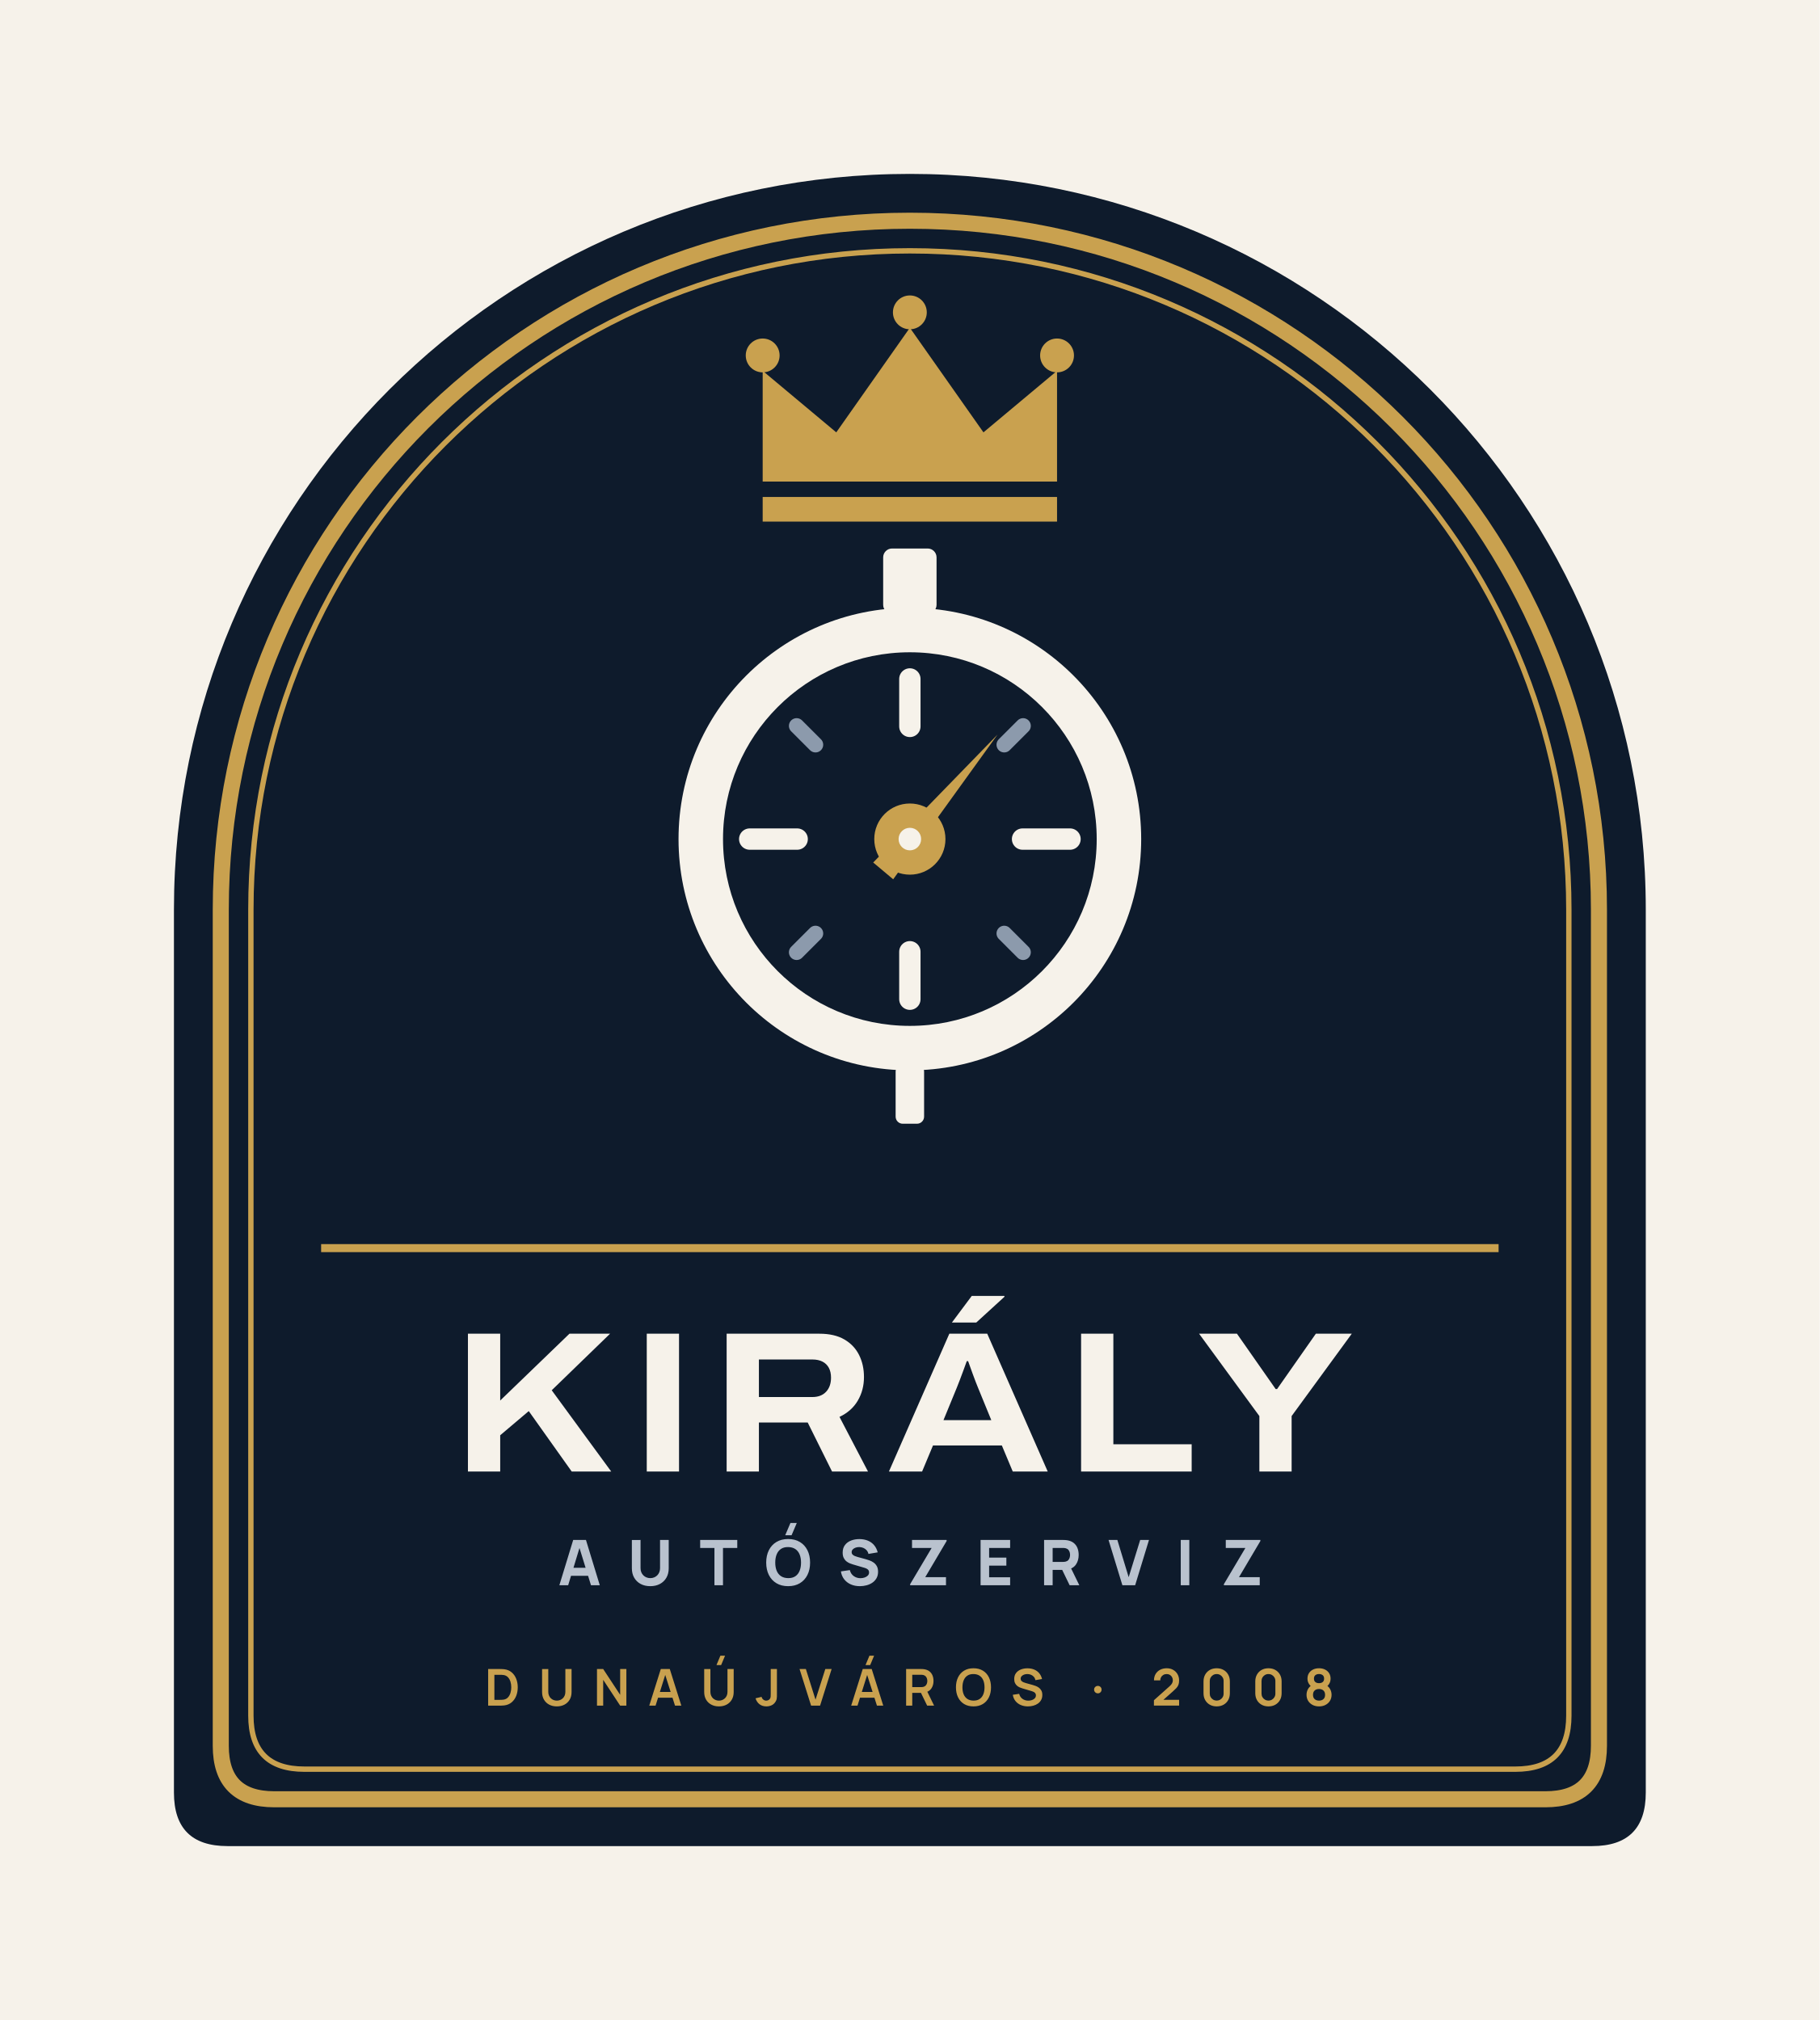
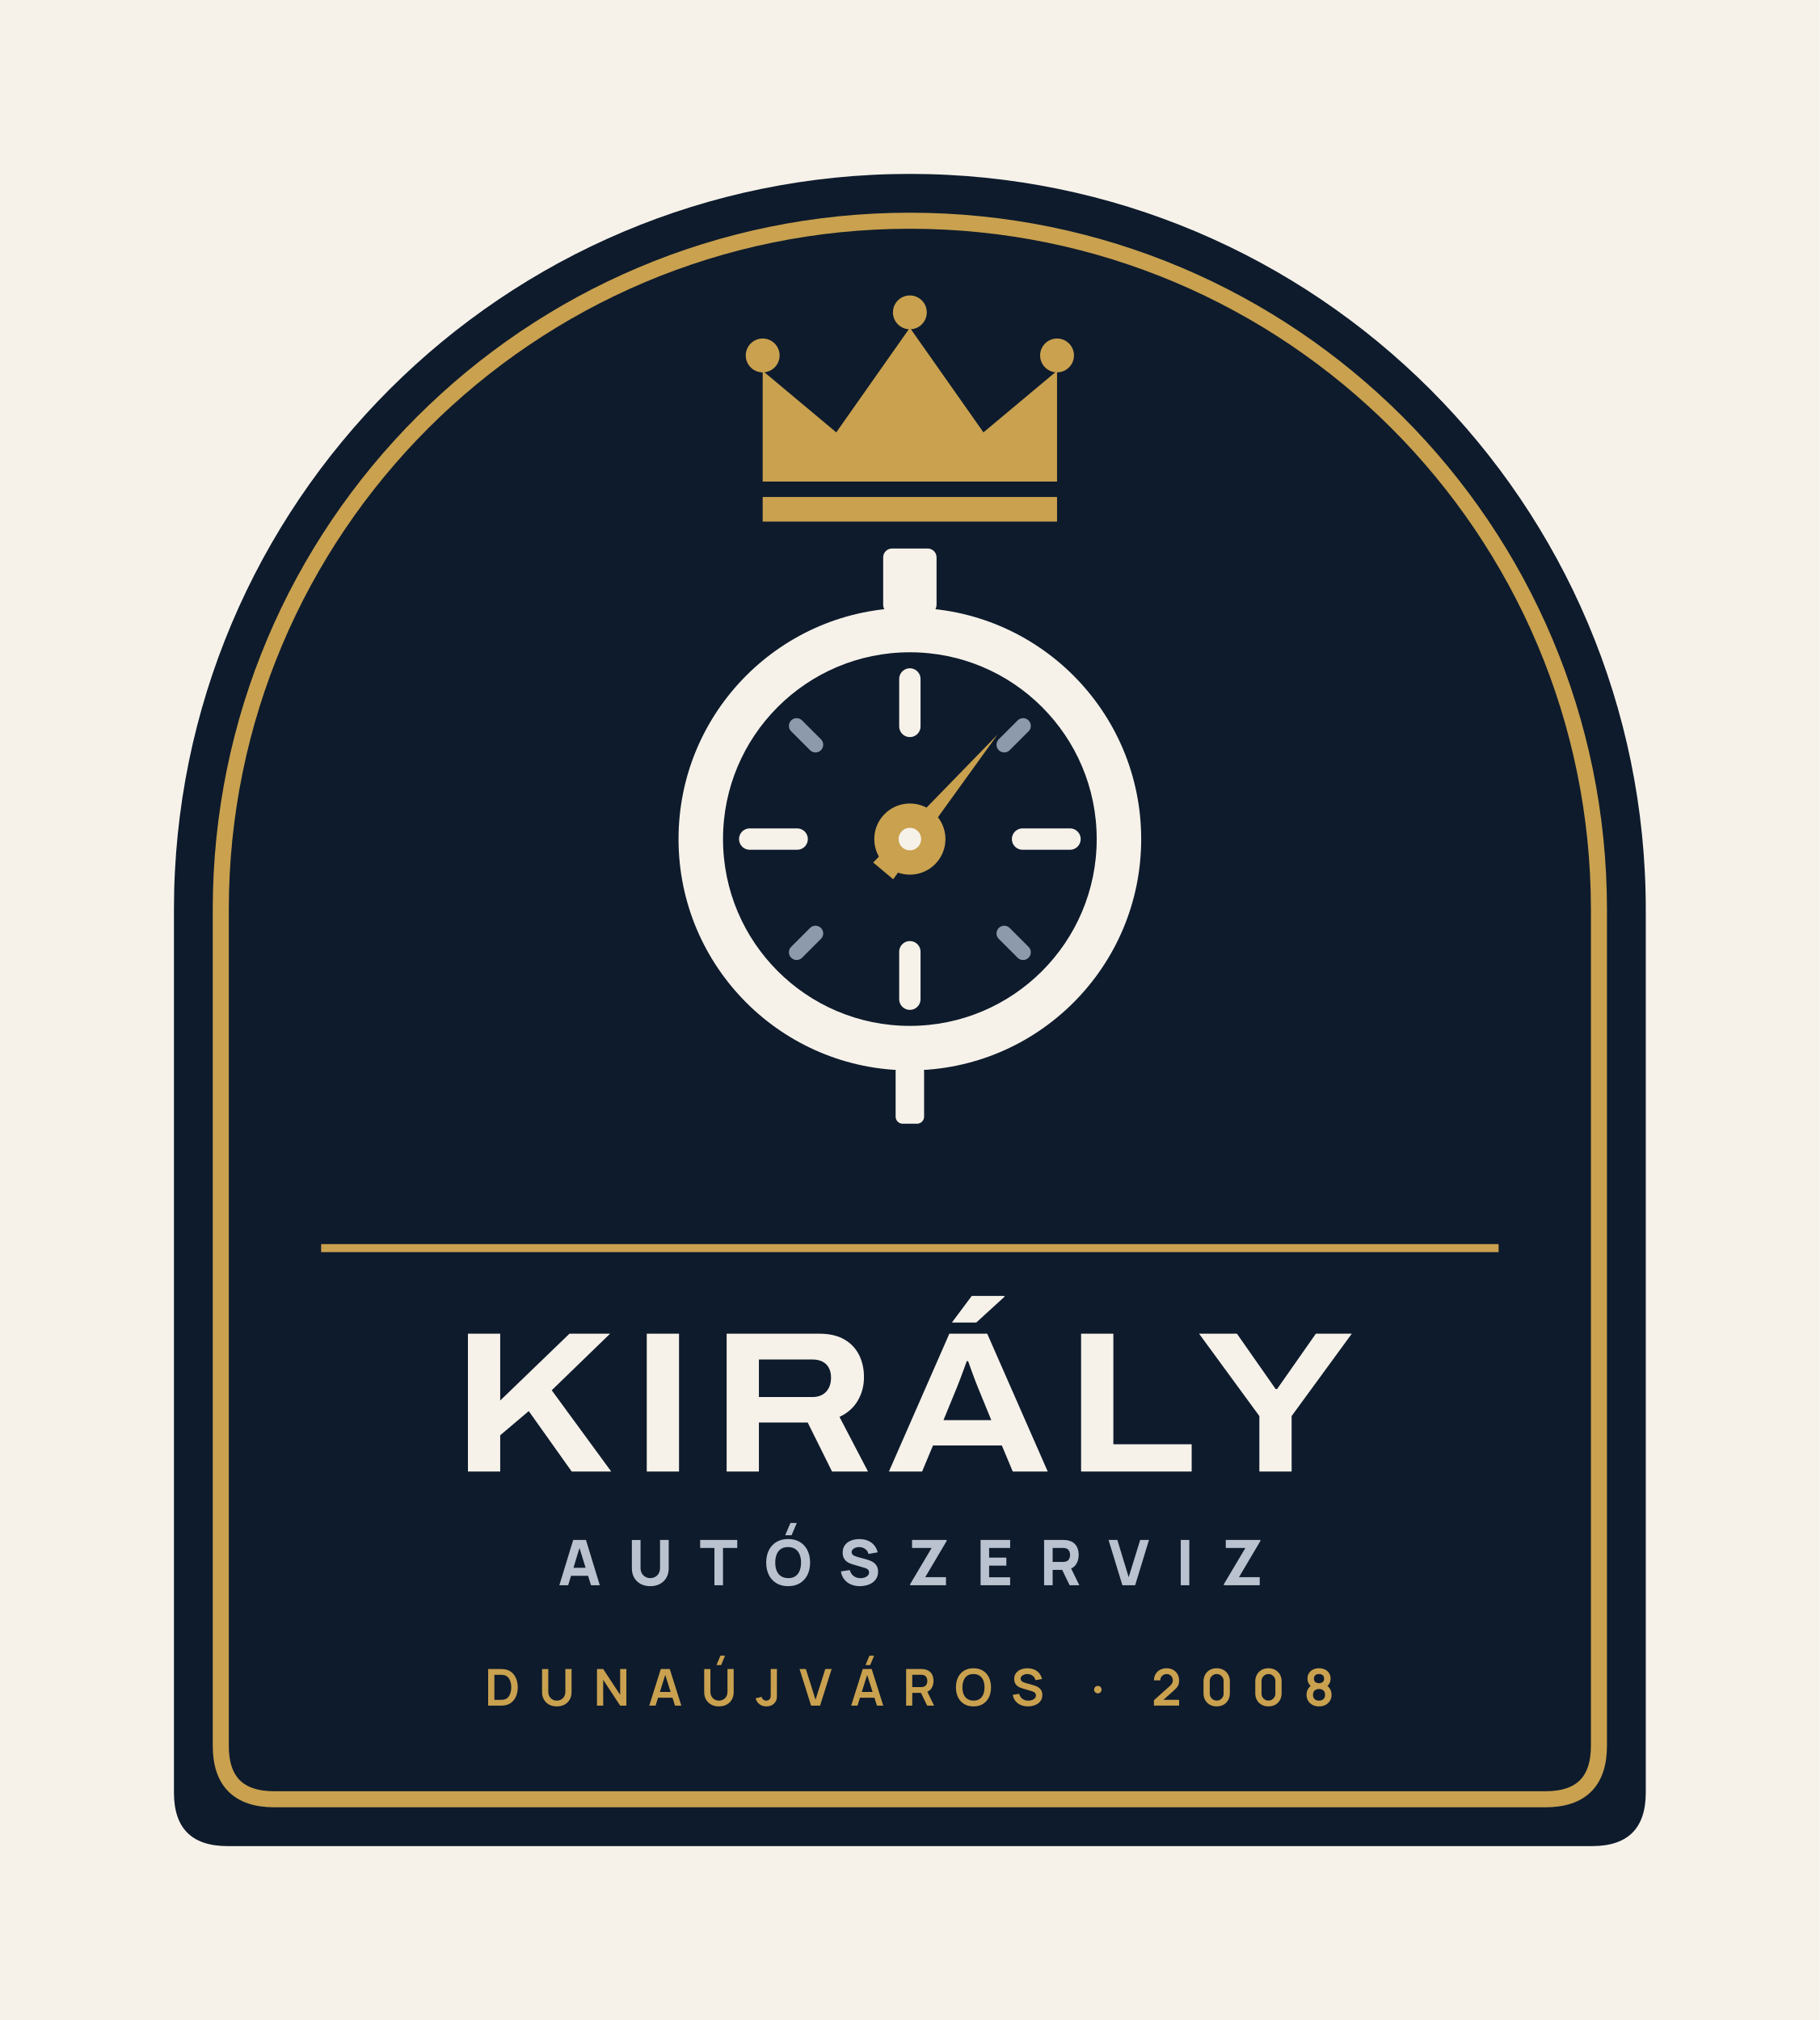
<svg xmlns="http://www.w3.org/2000/svg" viewBox="-26 -26 272 302" width="1088" height="1208">
  <rect x="-26" y="-26" width="272" height="302" fill="#F6F2EA" />
  <path d="M0 110A110 110 0 0 1 220 110V242Q220 250 212 250H8Q0 250 0 242Z" fill="#0E1B2C" />
  <path d="M7 110A103 103 0 0 1 213 110V235Q213 243 205 243H15Q7 243 7 235Z" fill="none" stroke="#C9A14F" stroke-width="2.4" />
-   <path d="M11.5 110A98.5 98.5 0 0 1 208.5 110V230.5Q208.5 238.5 200.5 238.5H19.5Q11.5 238.5 11.5 230.5Z" fill="none" stroke="#C9A14F" stroke-width=".8" />
  <path d="M88 46 L88 29.44 L99 38.64 L110 23 L121 38.64 L132 29.44 L132 46Z" fill="#C9A14F" />
  <rect x="88" y="48.3" width="44" height="3.68" fill="#C9A14F" />
  <circle cx="88" cy="27.14" r="2.53" fill="#C9A14F" />
  <circle cx="110" cy="20.7" r="2.53" fill="#C9A14F" />
  <circle cx="132" cy="27.14" r="2.53" fill="#C9A14F" />
  <g transform="translate(65.67 54.23) scale(0.8866)">
    <path d="M11 51a39 39 0 1 1 78 0a39 39 0 1 1 -78 0Z M18.5 51a31.5 31.5 0 1 0 63 0a31.5 31.5 0 1 0 -63 0Z" fill="#F6F2EA" fill-rule="evenodd" />
    <rect x="45.5" y="2" width="9" height="11" rx="1.5" fill="#F6F2EA" />
    <rect x="47.6" y="89" width="4.8" height="10" rx="1.2" fill="#F6F2EA" />
    <line x1="50" y1="24" x2="50" y2="32" stroke="#F6F2EA" stroke-width="3.6" stroke-linecap="round" />
    <line x1="69.09" y1="31.91" x2="65.91" y2="35.09" stroke="#8C9AAC" stroke-width="2.6" stroke-linecap="round" />
    <line x1="77" y1="51" x2="69" y2="51" stroke="#F6F2EA" stroke-width="3.6" stroke-linecap="round" />
    <line x1="69.09" y1="70.09" x2="65.91" y2="66.91" stroke="#8C9AAC" stroke-width="2.6" stroke-linecap="round" />
    <line x1="50" y1="78" x2="50" y2="70" stroke="#F6F2EA" stroke-width="3.6" stroke-linecap="round" />
    <line x1="30.91" y1="70.09" x2="34.09" y2="66.91" stroke="#8C9AAC" stroke-width="2.6" stroke-linecap="round" />
    <line x1="23" y1="51" x2="31" y2="51" stroke="#F6F2EA" stroke-width="3.6" stroke-linecap="round" />
    <line x1="30.91" y1="31.91" x2="34.09" y2="35.09" stroke="#8C9AAC" stroke-width="2.6" stroke-linecap="round" />
    <path d="M47.19 57.78 L64.78 33.38 L43.82 54.95Z" fill="#C9A14F" />
    <circle cx="50" cy="51" r="6" fill="#C9A14F" />
    <circle cx="50" cy="51" r="1.9" fill="#F6F2EA" />
  </g>
  <rect x="22" y="160" width="176" height="1.2" fill="#C9A14F" />
  <path d="M43.944 194.0V173.396H48.767V183.385L59.119 173.396H65.19L56.468 181.852L65.36 194.0H59.455L53.036 184.965L48.767 188.577V194.0ZM70.674 194.0V173.396H75.497V194.0ZM82.614 194.0V173.396H96.479Q98.732 173.396 100.202 174.251Q101.673 175.106 102.407 176.571Q103.141 178.036 103.141 179.879Q103.141 181.824 102.219 183.398Q101.297 184.972 99.481 185.833L103.743 194.0H98.368L94.728 186.669H87.437V194.0ZM87.437 182.864H95.425Q96.741 182.864 97.479 182.076Q98.216 181.288 98.216 179.968Q98.216 179.102 97.89 178.496Q97.565 177.891 96.943 177.57Q96.321 177.25 95.425 177.25H87.437ZM106.871 194.0 115.901 173.396H121.565L130.607 194.0H125.38L123.75 190.105H113.457L111.83 194.0ZM115.025 186.318H122.173L120.167 181.418Q120.039 181.106 119.832 180.575Q119.625 180.043 119.409 179.446Q119.193 178.849 119.001 178.315Q118.809 177.781 118.708 177.496H118.508Q118.301 178.079 118.02 178.837Q117.74 179.594 117.476 180.294Q117.213 180.994 117.031 181.429ZM116.283 171.725 119.251 167.748H124.126L124.145 167.87L119.927 171.725ZM135.594 194.0V173.396H140.417V189.922H152.123V194.0ZM162.242 194.0V185.707L153.232 173.396H158.892L164.679 181.673H164.889L170.685 173.396H176.056L167.064 185.707V194.0Z" fill="#F6F2EA" />
  <path d="M57.609 211.0 59.677 204.232H61.585L63.653 211.0H62.337L60.495 205.031H60.739L58.925 211.0ZM58.85 209.59V208.396H62.422V209.59ZM71.202 211.141Q70.384 211.141 69.763 210.81Q69.143 210.478 68.795 209.877Q68.447 209.275 68.447 208.462V204.241L69.745 204.232V208.453Q69.745 208.786 69.857 209.059Q69.97 209.332 70.17 209.529Q70.37 209.726 70.635 209.832Q70.901 209.938 71.202 209.938Q71.512 209.938 71.777 209.83Q72.043 209.722 72.24 209.524Q72.438 209.327 72.548 209.054Q72.659 208.782 72.659 208.453V204.232H73.956V208.462Q73.956 209.275 73.608 209.877Q73.26 210.478 72.64 210.81Q72.019 211.141 71.202 211.141ZM80.79 211.0V205.426H78.656V204.232H84.202V205.426H82.068V211.0ZM92.319 203.527H91.369L92.149 201.694H93.099ZM91.806 211.141Q90.791 211.141 90.056 210.699Q89.32 210.257 88.923 209.463Q88.526 208.669 88.526 207.616Q88.526 206.563 88.923 205.769Q89.32 204.975 90.056 204.533Q90.791 204.091 91.806 204.091Q92.821 204.091 93.557 204.533Q94.293 204.975 94.69 205.769Q95.087 206.563 95.087 207.616Q95.087 208.669 94.69 209.463Q94.293 210.257 93.557 210.699Q92.821 211.141 91.806 211.141ZM91.806 209.938Q92.45 209.947 92.878 209.661Q93.306 209.374 93.519 208.847Q93.733 208.321 93.733 207.616Q93.733 206.911 93.519 206.394Q93.306 205.877 92.878 205.59Q92.45 205.304 91.806 205.294Q91.162 205.285 90.735 205.572Q90.307 205.858 90.093 206.385Q89.879 206.911 89.879 207.616Q89.879 208.321 90.093 208.838Q90.307 209.355 90.735 209.642Q91.162 209.928 91.806 209.938ZM102.532 211.141Q101.78 211.141 101.176 210.875Q100.572 210.61 100.184 210.114Q99.796 209.618 99.693 208.932L101.028 208.735Q101.169 209.317 101.61 209.632Q102.052 209.947 102.616 209.947Q102.931 209.947 103.227 209.849Q103.523 209.75 103.714 209.557Q103.904 209.364 103.904 209.082Q103.904 208.979 103.874 208.883Q103.843 208.786 103.772 208.702Q103.702 208.617 103.573 208.542Q103.443 208.467 103.246 208.406L101.488 207.889Q101.291 207.832 101.03 207.729Q100.769 207.625 100.525 207.433Q100.28 207.24 100.118 206.923Q99.956 206.606 99.956 206.121Q99.956 205.44 100.299 204.989Q100.642 204.537 101.216 204.317Q101.789 204.096 102.485 204.1Q103.185 204.11 103.735 204.34Q104.285 204.57 104.656 205.01Q105.027 205.449 105.192 206.084L103.81 206.319Q103.735 205.99 103.533 205.764Q103.331 205.539 103.051 205.421Q102.771 205.304 102.466 205.294Q102.165 205.285 101.9 205.376Q101.634 205.468 101.467 205.642Q101.3 205.816 101.3 206.056Q101.3 206.276 101.437 206.415Q101.573 206.554 101.78 206.638Q101.986 206.723 102.203 206.779L103.378 207.099Q103.641 207.169 103.96 207.285Q104.28 207.4 104.574 207.604Q104.868 207.809 105.058 208.142Q105.248 208.476 105.248 208.988Q105.248 209.534 105.02 209.94Q104.792 210.347 104.407 210.612Q104.022 210.878 103.535 211.009Q103.049 211.141 102.532 211.141ZM110.042 211.0V210.84L113.257 205.426H110.324V204.232H115.494V204.392L112.298 209.797H115.4V211.0ZM120.57 211.0V204.232H124.988V205.426H121.849V206.873H124.424V208.067H121.849V209.806H124.988V211.0ZM130.064 211.0V204.232H132.922Q133.021 204.232 133.187 204.239Q133.354 204.246 133.486 204.27Q134.092 204.364 134.48 204.669Q134.868 204.975 135.051 205.438Q135.234 205.9 135.234 206.469Q135.234 207.32 134.811 207.924Q134.388 208.528 133.486 208.669L132.922 208.706H131.343V211.0ZM133.881 211.0 132.546 208.246 133.862 207.992 135.328 211.0ZM131.343 207.513H132.865Q132.964 207.513 133.082 207.503Q133.199 207.494 133.298 207.466Q133.556 207.395 133.697 207.228Q133.838 207.061 133.892 206.857Q133.946 206.653 133.946 206.469Q133.946 206.286 133.892 206.081Q133.838 205.877 133.697 205.71Q133.556 205.543 133.298 205.473Q133.199 205.445 133.082 205.435Q132.964 205.426 132.865 205.426H131.343ZM141.767 211.0 139.699 204.232H141.015L142.707 209.797L144.428 204.232H145.743L143.675 211.0ZM150.491 211.0V204.232H151.769V211.0ZM156.939 211.0V210.84L160.154 205.426H157.221V204.232H162.391V204.392L159.195 209.797H162.297V211.0Z" fill="#B9C2CE" />
  <path d="M46.966 229.0V223.528H48.709Q48.779 223.528 48.983 223.532Q49.187 223.536 49.375 223.56Q50.027 223.641 50.476 224.02Q50.926 224.399 51.158 224.984Q51.389 225.568 51.389 226.264Q51.389 226.961 51.158 227.545Q50.926 228.129 50.476 228.508Q50.027 228.887 49.375 228.968Q49.188 228.992 48.983 228.996Q48.778 229.0 48.709 229.0ZM47.897 228.136H48.709Q48.825 228.136 49.001 228.129Q49.178 228.123 49.316 228.097Q49.704 228.022 49.947 227.749Q50.19 227.476 50.305 227.085Q50.42 226.694 50.42 226.264Q50.42 225.818 50.302 225.427Q50.184 225.036 49.939 224.77Q49.694 224.503 49.316 224.431Q49.178 224.402 49.001 224.397Q48.823 224.392 48.709 224.392H47.897ZM57.23 229.114Q56.578 229.114 56.081 228.848Q55.585 228.583 55.305 228.1Q55.026 227.618 55.026 226.967V223.534L55.953 223.528V226.943Q55.953 227.252 56.058 227.495Q56.162 227.738 56.342 227.907Q56.521 228.077 56.752 228.165Q56.982 228.253 57.23 228.253Q57.485 228.253 57.715 228.163Q57.945 228.073 58.123 227.904Q58.301 227.735 58.404 227.492Q58.507 227.249 58.507 226.943V223.528H59.434V226.967Q59.434 227.617 59.155 228.1Q58.875 228.582 58.379 228.848Q57.882 229.114 57.23 229.114ZM63.234 229.0V223.528H64.161L66.698 227.385V223.528H67.626V229.0H66.698L64.161 225.142V229.0ZM71.047 229.0 72.772 223.528H74.115L75.84 229.0H74.896L73.332 224.09H73.535L71.99 229.0ZM72.009 227.813V226.958H74.882V227.813ZM81.789 222.939H81.094L81.68 221.533H82.376ZM81.463 229.114Q80.81 229.114 80.314 228.848Q79.817 228.583 79.538 228.1Q79.259 227.618 79.259 226.967V223.534L80.186 223.528V226.943Q80.186 227.252 80.29 227.495Q80.395 227.738 80.574 227.907Q80.754 228.077 80.984 228.165Q81.214 228.253 81.463 228.253Q81.717 228.253 81.947 228.163Q82.178 228.073 82.356 227.904Q82.534 227.735 82.637 227.492Q82.739 227.249 82.739 226.943V223.528H83.667V226.967Q83.667 227.617 83.387 228.1Q83.108 228.582 82.612 228.848Q82.115 229.114 81.463 229.114ZM88.561 229.113Q87.934 229.113 87.518 228.786Q87.102 228.459 86.935 227.904L87.838 227.689Q87.881 227.921 88.083 228.088Q88.285 228.255 88.526 228.255Q88.687 228.255 88.866 228.17Q89.045 228.084 89.13 227.894Q89.185 227.771 89.194 227.603Q89.203 227.435 89.203 227.211V223.528H90.13V227.211Q90.13 227.465 90.128 227.656Q90.126 227.848 90.09 228.017Q90.054 228.186 89.949 228.365Q89.726 228.754 89.363 228.934Q89.001 229.113 88.561 229.113ZM95.238 229.0 93.512 223.528H94.456L95.899 228.112L97.362 223.528H98.305L96.58 229.0ZM104.068 222.939H103.372L103.959 221.533H104.654ZM101.23 229.0 102.955 223.528H104.298L106.023 229.0H105.08L103.515 224.09H103.718L102.174 229.0ZM102.193 227.813V226.958H105.066V227.813ZM109.442 229.0V223.528H111.703Q111.783 223.528 111.909 223.534Q112.036 223.539 112.141 223.558Q112.616 223.632 112.925 223.875Q113.235 224.119 113.385 224.488Q113.535 224.857 113.535 225.309Q113.535 225.98 113.196 226.46Q112.858 226.94 112.159 227.056L111.769 227.09H110.357V229.0ZM112.585 229.0 111.505 226.773 112.438 226.568 113.623 229.0ZM110.357 226.232H111.665Q111.742 226.232 111.836 226.225Q111.93 226.217 112.012 226.196Q112.239 226.138 112.37 225.994Q112.5 225.85 112.555 225.667Q112.61 225.484 112.61 225.309Q112.61 225.134 112.555 224.951Q112.5 224.768 112.37 224.624Q112.239 224.48 112.012 224.422Q111.93 224.4 111.836 224.393Q111.742 224.386 111.665 224.386H110.357ZM119.51 229.114Q118.689 229.114 118.103 228.756Q117.516 228.397 117.203 227.755Q116.89 227.113 116.89 226.264Q116.89 225.415 117.203 224.773Q117.516 224.131 118.103 223.772Q118.689 223.414 119.51 223.414Q120.33 223.414 120.916 223.772Q121.503 224.131 121.816 224.773Q122.129 225.415 122.129 226.264Q122.129 227.113 121.816 227.755Q121.503 228.397 120.916 228.756Q120.33 229.114 119.51 229.114ZM119.51 228.25Q120.061 228.256 120.427 228.009Q120.793 227.762 120.977 227.312Q121.16 226.863 121.16 226.264Q121.16 225.665 120.977 225.222Q120.793 224.778 120.427 224.531Q120.061 224.284 119.51 224.278Q118.958 224.272 118.593 224.519Q118.227 224.766 118.044 225.216Q117.86 225.665 117.859 226.264Q117.858 226.863 118.041 227.306Q118.224 227.749 118.591 227.996Q118.958 228.244 119.51 228.25ZM127.652 229.114Q127.053 229.114 126.572 228.905Q126.091 228.696 125.781 228.307Q125.472 227.918 125.386 227.38L126.338 227.237Q126.458 227.723 126.836 227.99Q127.214 228.256 127.709 228.256Q128.001 228.256 128.26 228.165Q128.519 228.073 128.68 227.897Q128.841 227.721 128.841 227.47Q128.841 227.354 128.803 227.258Q128.766 227.162 128.692 227.086Q128.618 227.009 128.503 226.947Q128.387 226.885 128.232 226.838L126.819 226.421Q126.637 226.368 126.425 226.278Q126.214 226.187 126.026 226.031Q125.839 225.874 125.719 225.629Q125.598 225.384 125.598 225.021Q125.598 224.493 125.867 224.134Q126.136 223.776 126.59 223.597Q127.043 223.417 127.6 223.42Q128.161 223.427 128.602 223.615Q129.044 223.803 129.339 224.159Q129.635 224.515 129.757 225.023L128.773 225.191Q128.713 224.903 128.539 224.701Q128.365 224.498 128.116 224.391Q127.868 224.284 127.587 224.278Q127.313 224.272 127.08 224.358Q126.847 224.444 126.704 224.603Q126.561 224.762 126.561 224.976Q126.561 225.179 126.682 225.305Q126.804 225.431 126.985 225.506Q127.167 225.581 127.351 225.631L128.332 225.903Q128.533 225.957 128.783 226.049Q129.034 226.14 129.265 226.303Q129.497 226.466 129.648 226.732Q129.799 226.999 129.799 227.407Q129.799 227.833 129.623 228.154Q129.447 228.476 129.146 228.688Q128.844 228.901 128.458 229.007Q128.072 229.114 127.652 229.114ZM138.11 227.163Q137.87 227.163 137.705 227.005Q137.539 226.846 137.539 226.606Q137.539 226.365 137.705 226.207Q137.87 226.049 138.11 226.049Q138.33 226.049 138.492 226.207Q138.654 226.365 138.654 226.606Q138.654 226.846 138.492 227.005Q138.33 227.163 138.11 227.163ZM146.481 228.994 146.482 228.193 148.821 226.107Q149.095 225.864 149.201 225.648Q149.307 225.432 149.307 225.229Q149.307 224.957 149.19 224.742Q149.074 224.527 148.866 224.402Q148.659 224.278 148.387 224.278Q148.103 224.278 147.885 224.409Q147.667 224.541 147.545 224.756Q147.423 224.971 147.429 225.223H146.49Q146.49 224.676 146.734 224.27Q146.978 223.864 147.409 223.639Q147.84 223.414 148.406 223.414Q148.932 223.414 149.349 223.648Q149.766 223.881 150.006 224.294Q150.246 224.707 150.246 225.242Q150.246 225.633 150.14 225.898Q150.034 226.164 149.823 226.389Q149.612 226.614 149.3 226.887L147.64 228.358L147.555 228.13H150.246V228.994ZM155.863 229.114Q155.28 229.114 154.837 228.864Q154.394 228.614 154.144 228.171Q153.894 227.728 153.894 227.146V225.382Q153.894 224.8 154.144 224.357Q154.394 223.914 154.837 223.664Q155.28 223.414 155.863 223.414Q156.445 223.414 156.889 223.664Q157.332 223.914 157.581 224.357Q157.831 224.8 157.831 225.382V227.146Q157.831 227.728 157.581 228.171Q157.332 228.614 156.889 228.864Q156.445 229.114 155.863 229.114ZM155.863 228.244Q156.152 228.244 156.387 228.106Q156.622 227.968 156.76 227.733Q156.898 227.498 156.898 227.209V225.313Q156.898 225.023 156.76 224.789Q156.622 224.554 156.387 224.416Q156.152 224.278 155.863 224.278Q155.573 224.278 155.339 224.416Q155.104 224.554 154.966 224.789Q154.828 225.023 154.828 225.313V227.209Q154.828 227.498 154.966 227.733Q155.104 227.968 155.339 228.106Q155.573 228.244 155.863 228.244ZM163.6 229.114Q163.017 229.114 162.574 228.864Q162.131 228.614 161.881 228.171Q161.631 227.728 161.631 227.146V225.382Q161.631 224.8 161.881 224.357Q162.131 223.914 162.574 223.664Q163.017 223.414 163.6 223.414Q164.182 223.414 164.625 223.664Q165.068 223.914 165.318 224.357Q165.568 224.8 165.568 225.382V227.146Q165.568 227.728 165.318 228.171Q165.068 228.614 164.625 228.864Q164.182 229.114 163.6 229.114ZM163.6 228.244Q163.889 228.244 164.124 228.106Q164.358 227.968 164.496 227.733Q164.635 227.498 164.635 227.209V225.313Q164.635 225.023 164.496 224.789Q164.358 224.554 164.124 224.416Q163.889 224.278 163.6 224.278Q163.31 224.278 163.076 224.416Q162.841 224.554 162.703 224.789Q162.565 225.023 162.565 225.313V227.209Q162.565 227.498 162.703 227.733Q162.841 227.968 163.076 228.106Q163.31 228.244 163.6 228.244ZM171.159 229.114Q170.614 229.114 170.193 228.893Q169.771 228.673 169.531 228.282Q169.292 227.892 169.292 227.385Q169.292 226.933 169.5 226.546Q169.709 226.158 170.112 225.925L170.093 226.22Q169.779 225.978 169.606 225.665Q169.433 225.351 169.433 224.962Q169.433 224.491 169.654 224.144Q169.876 223.797 170.265 223.605Q170.654 223.414 171.159 223.414Q171.664 223.414 172.053 223.605Q172.442 223.797 172.664 224.144Q172.886 224.491 172.886 224.962Q172.886 225.351 172.722 225.662Q172.558 225.973 172.222 226.225L172.217 225.931Q172.614 226.152 172.824 226.542Q173.034 226.933 173.034 227.385Q173.034 227.892 172.792 228.282Q172.551 228.673 172.127 228.893Q171.704 229.114 171.159 229.114ZM171.159 228.25Q171.562 228.25 171.813 228.03Q172.065 227.811 172.065 227.385Q172.065 226.961 171.814 226.737Q171.564 226.514 171.159 226.514Q170.754 226.514 170.507 226.737Q170.26 226.961 170.26 227.385Q170.26 227.811 170.508 228.03Q170.756 228.25 171.159 228.25ZM171.159 225.643Q171.495 225.643 171.706 225.476Q171.917 225.308 171.917 224.962Q171.917 224.616 171.706 224.446Q171.495 224.275 171.159 224.275Q170.823 224.275 170.612 224.446Q170.402 224.616 170.402 224.962Q170.402 225.308 170.612 225.476Q170.823 225.643 171.159 225.643Z" fill="#C9A14F" />
</svg>
